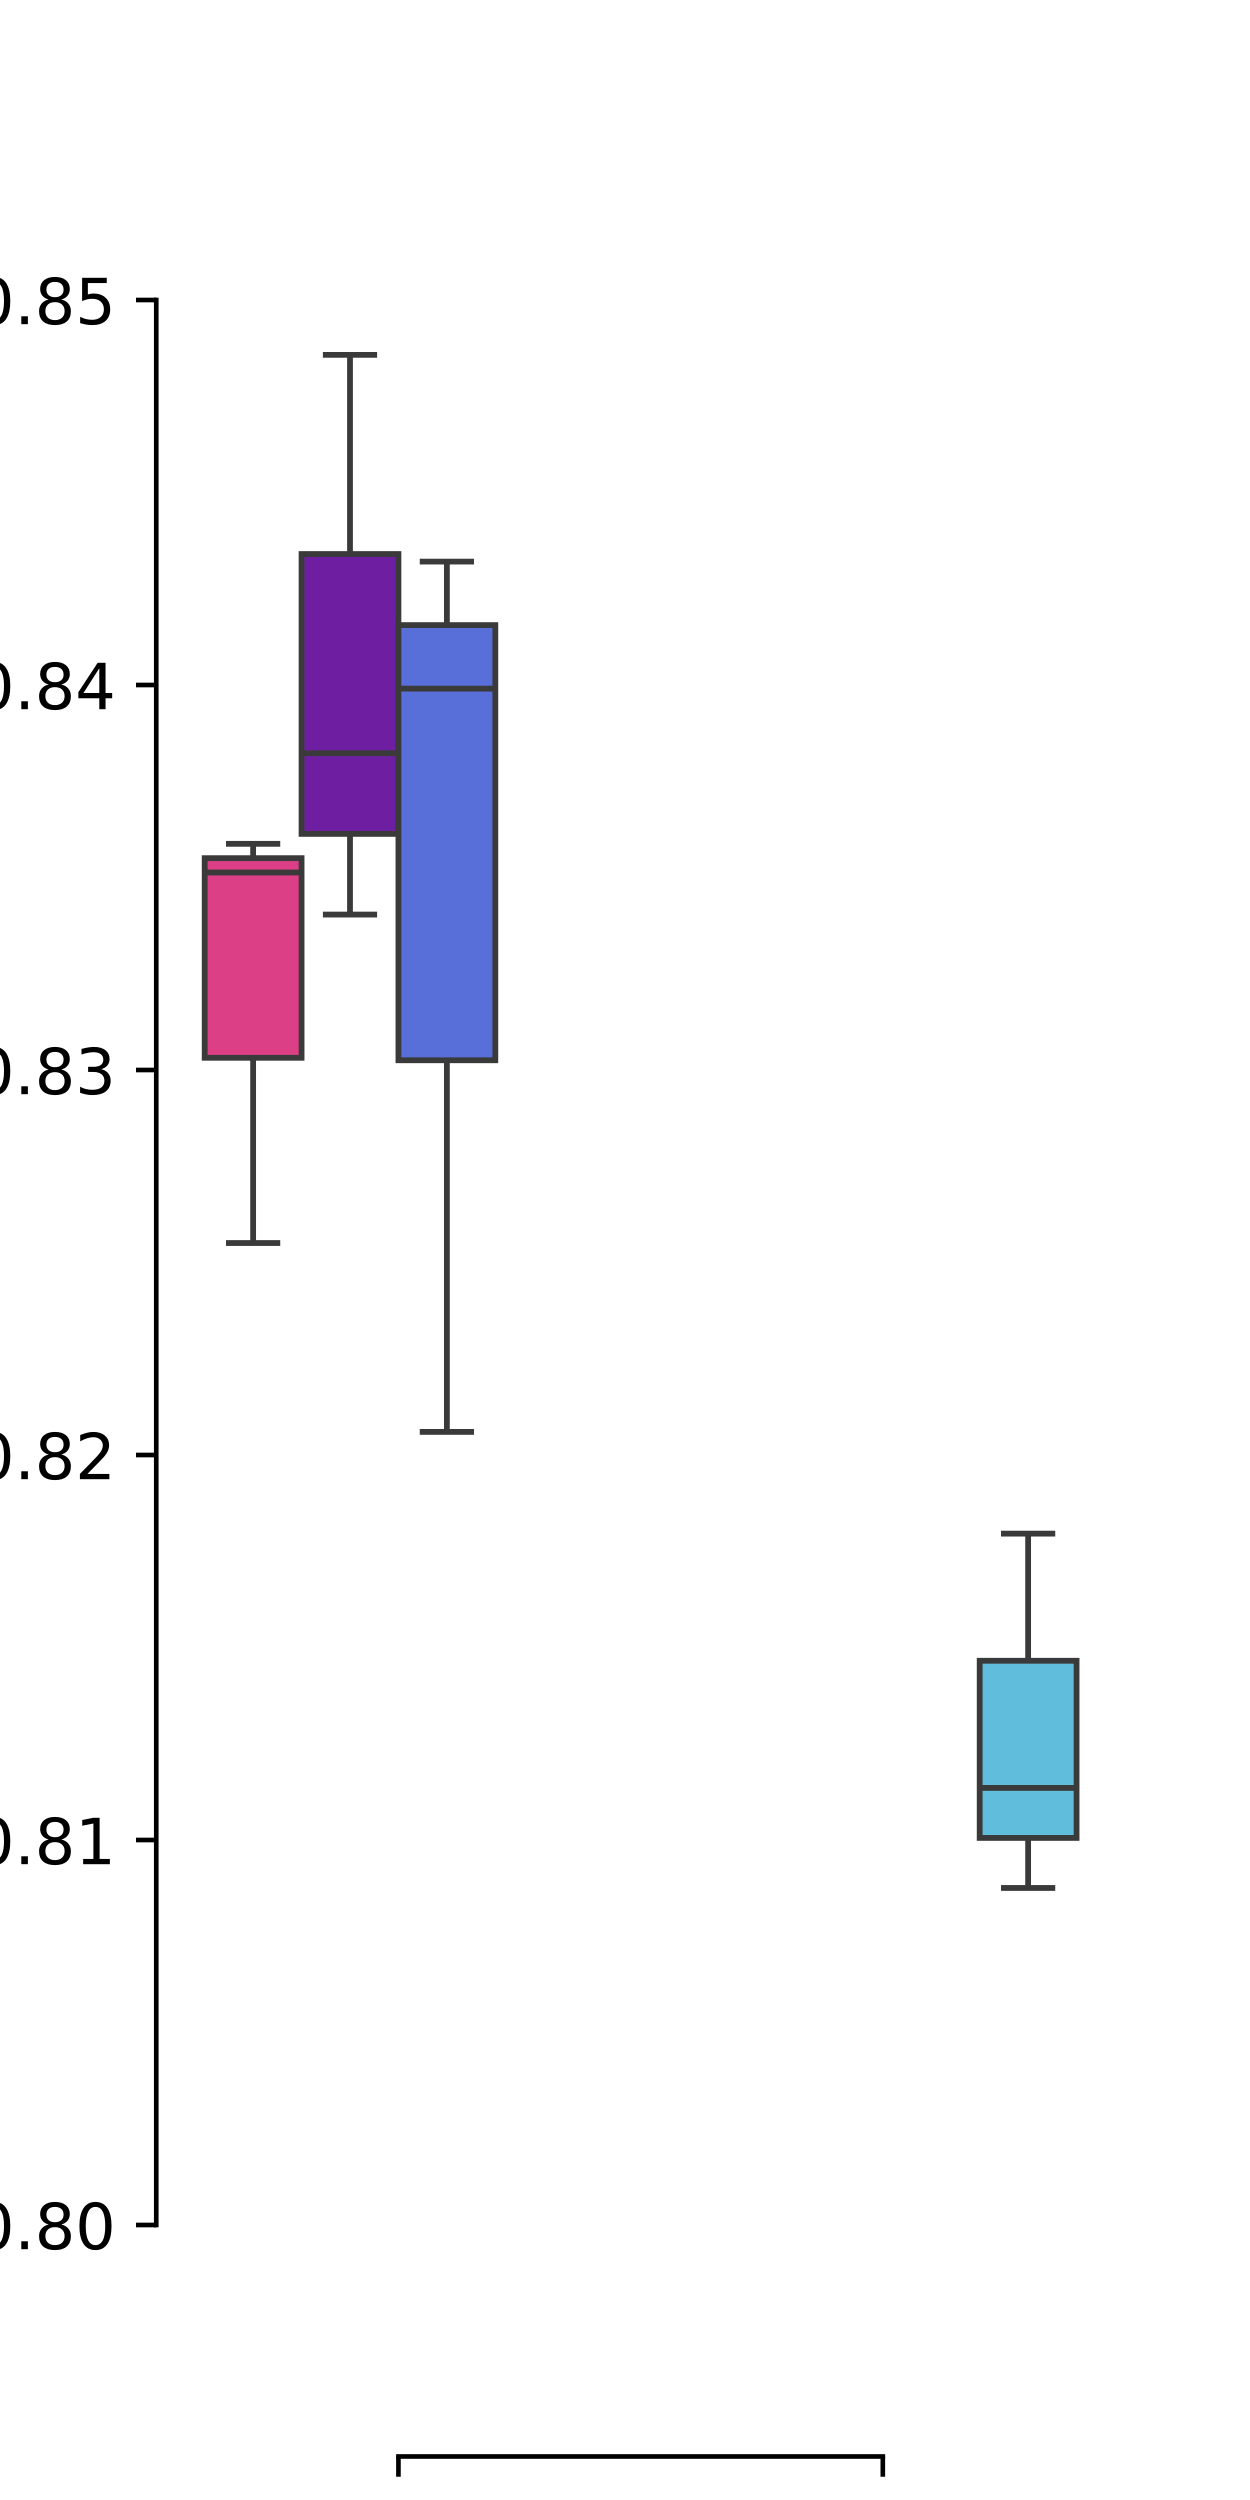
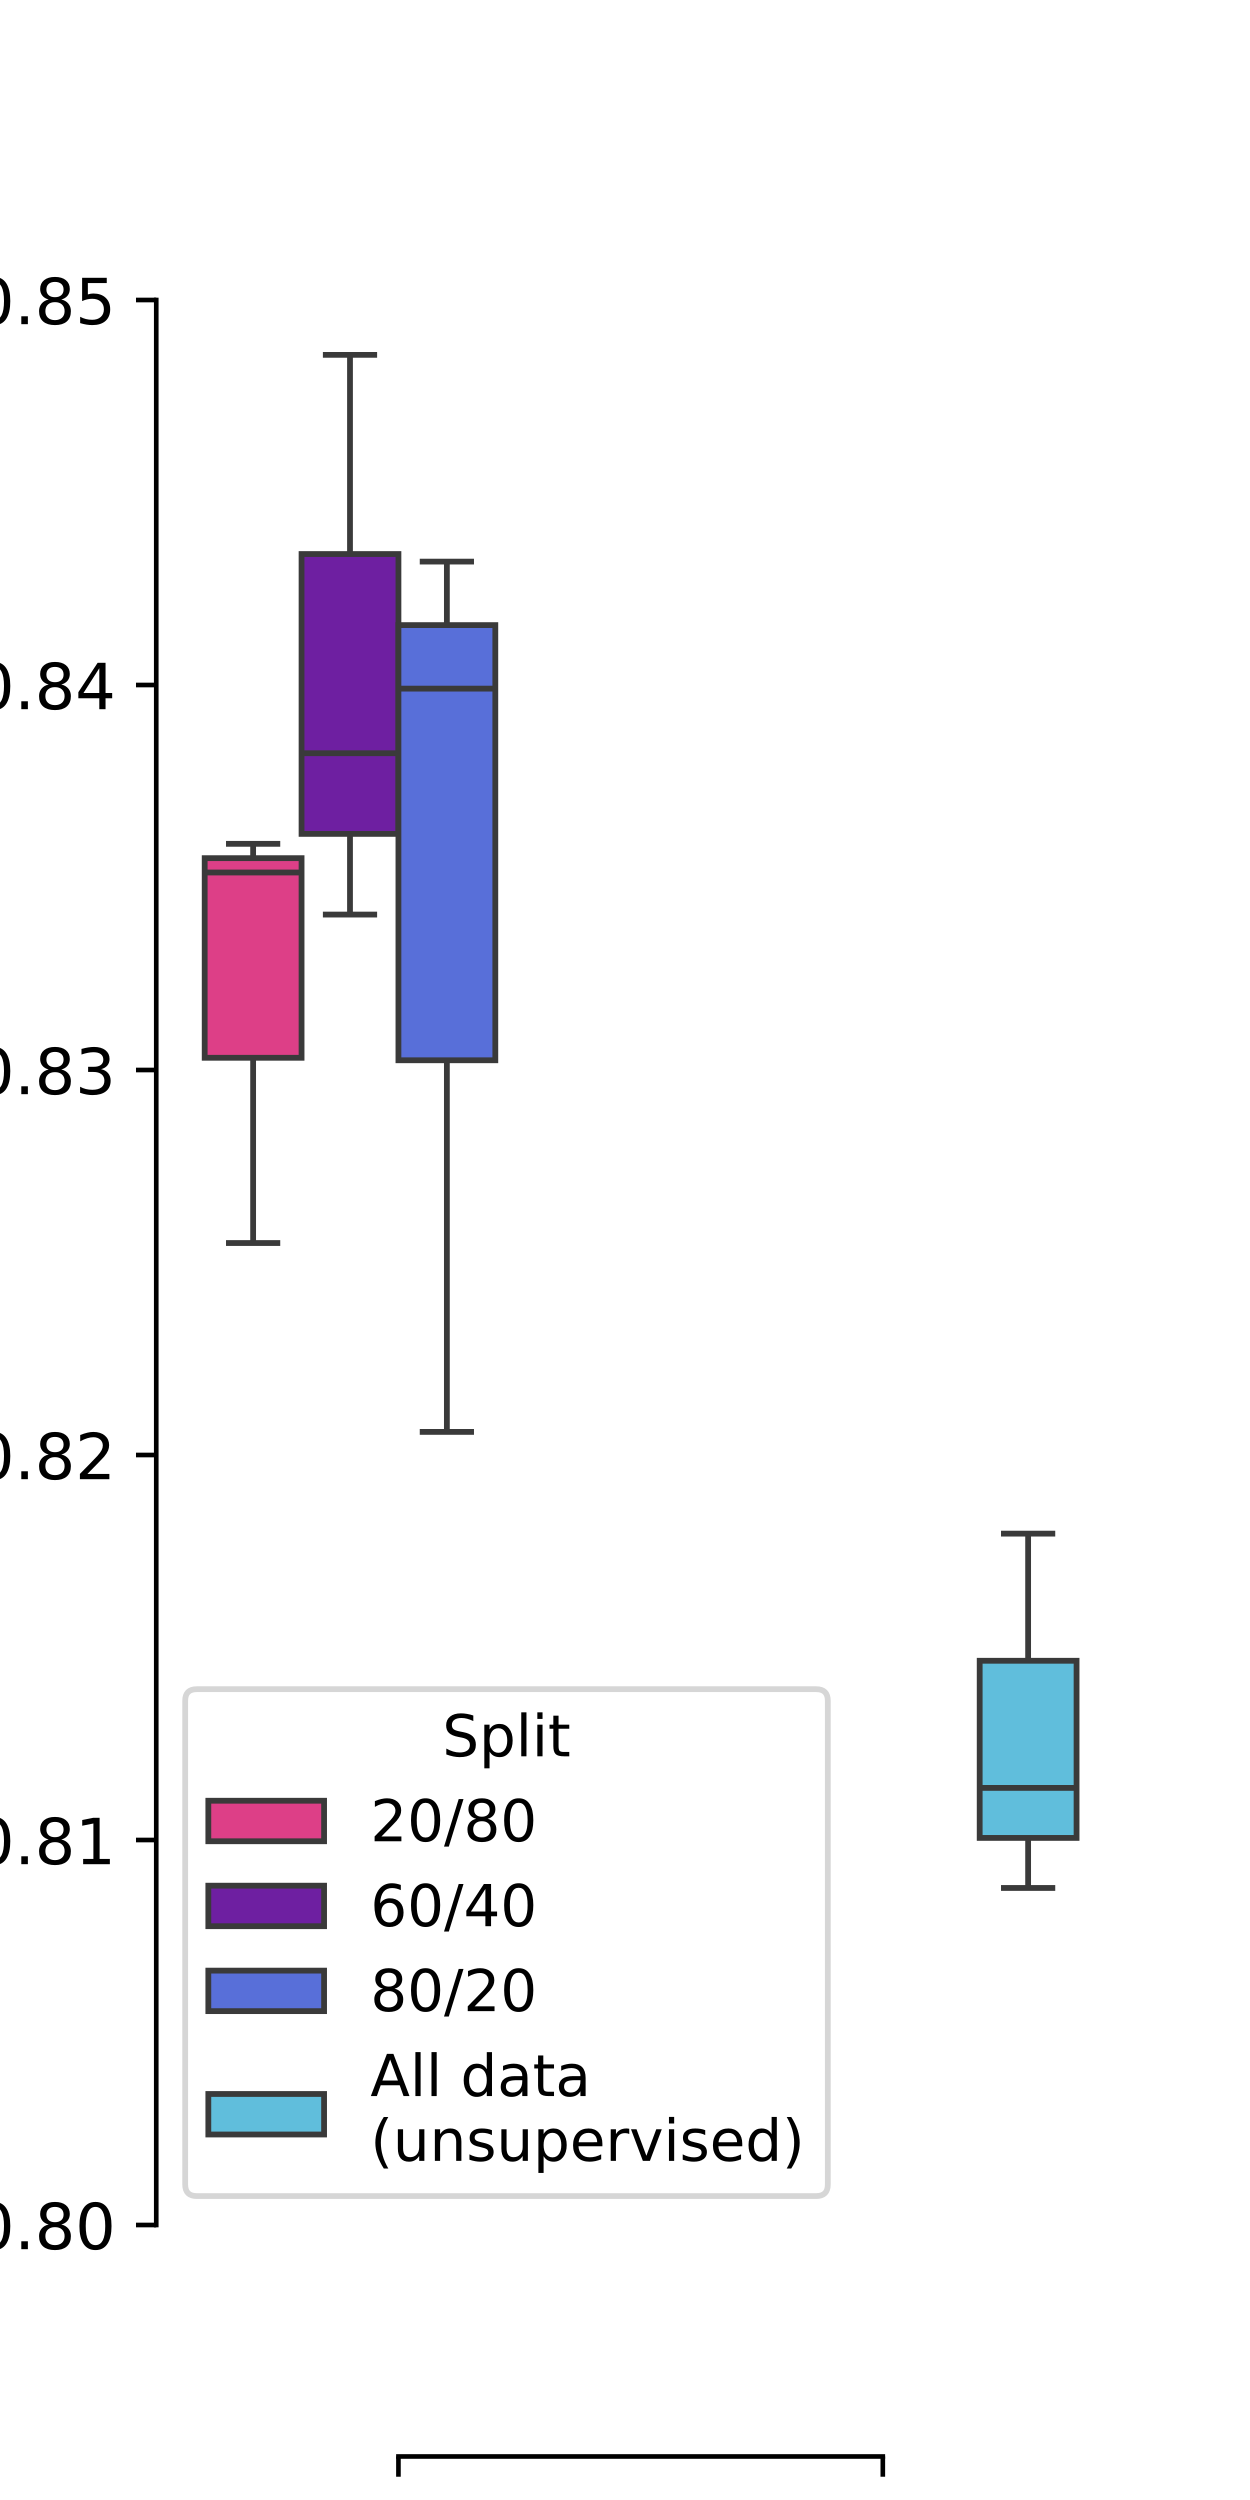
<svg xmlns="http://www.w3.org/2000/svg" xmlns:xlink="http://www.w3.org/1999/xlink" width="216pt" height="432pt" viewBox="0 0 216 432" version="1.1">
  <defs>
    <style type="text/css">*{stroke-linejoin: round; stroke-linecap: butt}</style>
  </defs>
  <g id="figure_1">
    <g id="patch_1">
      <path d="M 0 432 L 216 432 L 216 0 L 0 0 z " style="fill: #ffffff" />
    </g>
    <g id="axes_1">
      <g id="patch_2">
        <path d="M 27 384.48 L 194.4 384.48 L 194.4 51.84 L 27 51.84 z " style="fill: #ffffff" />
      </g>
      <g id="patch_3">
-         <path d="M 68.85 5706.72 L 68.85 5706.72 L 68.85 5706.72 L 68.85 5706.72 z " clip-path="url(#p097e511b69)" style="fill: #dd3f87; stroke: #3a3a3a; stroke-linejoin: miter" />
+         <path d="M 68.85 5706.72 L 68.85 5706.72 L 68.85 5706.72 L 68.85 5706.72 z " clip-path="url(#pd501fc13ac)" style="fill: #dd3f87; stroke: #3a3a3a; stroke-linejoin: miter" />
      </g>
      <g id="patch_4">
-         <path d="M 68.85 5706.72 L 68.85 5706.72 L 68.85 5706.72 L 68.85 5706.72 z " clip-path="url(#p097e511b69)" style="fill: #6e1fa1; stroke: #3a3a3a; stroke-linejoin: miter" />
+         <path d="M 68.85 5706.72 L 68.85 5706.72 L 68.85 5706.72 L 68.85 5706.72 z " clip-path="url(#pd501fc13ac)" style="fill: #6e1fa1; stroke: #3a3a3a; stroke-linejoin: miter" />
      </g>
      <g id="patch_5">
-         <path d="M 68.85 5706.72 L 68.85 5706.72 L 68.85 5706.72 L 68.85 5706.72 z " clip-path="url(#p097e511b69)" style="fill: #586fd9; stroke: #3a3a3a; stroke-linejoin: miter" />
+         <path d="M 68.85 5706.72 L 68.85 5706.72 L 68.85 5706.72 L 68.85 5706.72 z " clip-path="url(#pd501fc13ac)" style="fill: #586fd9; stroke: #3a3a3a; stroke-linejoin: miter" />
      </g>
      <g id="patch_6">
-         <path d="M 68.85 5706.72 L 68.85 5706.72 L 68.85 5706.72 L 68.85 5706.72 z " clip-path="url(#p097e511b69)" style="fill: #60bedc; stroke: #3a3a3a; stroke-linejoin: miter" />
+         <path d="M 68.85 5706.72 L 68.85 5706.72 L 68.85 5706.72 L 68.85 5706.72 z " clip-path="url(#pd501fc13ac)" style="fill: #60bedc; stroke: #3a3a3a; stroke-linejoin: miter" />
      </g>
      <g id="matplotlib.axis_1">
        <g id="xtick_1">
          <g id="line2d_1">
            <defs>
-               <path id="m60f9ea5b6d" d="M 0 0 L 0 3.5 " style="stroke: #000000; stroke-width: 0.8" />
-             </defs>
-             <g>
-               <use xlink:href="#m60f9ea5b6d" x="68.85" y="424.48" style="stroke: #000000; stroke-width: 0.8" />
+               <path id="m4175c23575" d="M 0 0 L 0 3.5 " style="stroke: #000000; stroke-width: 0.8" />
+             </defs>
+             <g>
+               <use xlink:href="#m4175c23575" x="68.85" y="424.48" style="stroke: #000000; stroke-width: 0.8" />
            </g>
          </g>
          <g id="text_1">
            <g transform="translate(49.42583 480.5311) rotate(-45) scale(0.11 -0.11)">
              <defs>
                <path id="DejaVuSans-53" d="M 3425 4513 L 3425 3897 Q 3066 4069 2747 4153 Q 2428 4238 2131 4238 Q 1616 4238 1336 4038 Q 1056 3838 1056 3469 Q 1056 3159 1242 3001 Q 1428 2844 1947 2747 L 2328 2669 Q 3034 2534 3370 2195 Q 3706 1856 3706 1288 Q 3706 609 3251 259 Q 2797 -91 1919 -91 Q 1588 -91 1214 -16 Q 841 59 441 206 L 441 856 Q 825 641 1194 531 Q 1563 422 1919 422 Q 2459 422 2753 634 Q 3047 847 3047 1241 Q 3047 1584 2836 1778 Q 2625 1972 2144 2069 L 1759 2144 Q 1053 2284 737 2584 Q 422 2884 422 3419 Q 422 4038 858 4394 Q 1294 4750 2059 4750 Q 2388 4750 2728 4690 Q 3069 4631 3425 4513 z " transform="scale(0.015625)" />
                <path id="DejaVuSans-77" d="M 269 3500 L 844 3500 L 1563 769 L 2278 3500 L 2956 3500 L 3675 769 L 4391 3500 L 4966 3500 L 4050 0 L 3372 0 L 2619 2869 L 1863 0 L 1184 0 L 269 3500 z " transform="scale(0.015625)" />
                <path id="DejaVuSans-69" d="M 603 3500 L 1178 3500 L 1178 0 L 603 0 L 603 3500 z M 603 4863 L 1178 4863 L 1178 4134 L 603 4134 L 603 4863 z " transform="scale(0.015625)" />
                <path id="DejaVuSans-6e" d="M 3513 2113 L 3513 0 L 2938 0 L 2938 2094 Q 2938 2591 2744 2837 Q 2550 3084 2163 3084 Q 1697 3084 1428 2787 Q 1159 2491 1159 1978 L 1159 0 L 581 0 L 581 3500 L 1159 3500 L 1159 2956 Q 1366 3272 1645 3428 Q 1925 3584 2291 3584 Q 2894 3584 3203 3211 Q 3513 2838 3513 2113 z " transform="scale(0.015625)" />
                <path id="DejaVuSans-55" d="M 556 4666 L 1191 4666 L 1191 1831 Q 1191 1081 1462 751 Q 1734 422 2344 422 Q 2950 422 3222 751 Q 3494 1081 3494 1831 L 3494 4666 L 4128 4666 L 4128 1753 Q 4128 841 3676 375 Q 3225 -91 2344 -91 Q 1459 -91 1007 375 Q 556 841 556 1753 L 556 4666 z " transform="scale(0.015625)" />
                <path id="DejaVuSans-4e" d="M 628 4666 L 1478 4666 L 3547 763 L 3547 4666 L 4159 4666 L 4159 0 L 3309 0 L 1241 3903 L 1241 0 L 628 0 L 628 4666 z " transform="scale(0.015625)" />
                <path id="DejaVuSans-65" d="M 3597 1894 L 3597 1613 L 953 1613 Q 991 1019 1311 708 Q 1631 397 2203 397 Q 2534 397 2845 478 Q 3156 559 3463 722 L 3463 178 Q 3153 47 2828 -22 Q 2503 -91 2169 -91 Q 1331 -91 842 396 Q 353 884 353 1716 Q 353 2575 817 3079 Q 1281 3584 2069 3584 Q 2775 3584 3186 3129 Q 3597 2675 3597 1894 z M 3022 2063 Q 3016 2534 2758 2815 Q 2500 3097 2075 3097 Q 1594 3097 1305 2825 Q 1016 2553 972 2059 L 3022 2063 z " transform="scale(0.015625)" />
                <path id="DejaVuSans-74" d="M 1172 4494 L 1172 3500 L 2356 3500 L 2356 3053 L 1172 3053 L 1172 1153 Q 1172 725 1289 603 Q 1406 481 1766 481 L 2356 481 L 2356 0 L 1766 0 Q 1100 0 847 248 Q 594 497 594 1153 L 594 3053 L 172 3053 L 172 3500 L 594 3500 L 594 4494 L 1172 4494 z " transform="scale(0.015625)" />
                <path id="DejaVuSans-52" d="M 2841 2188 Q 3044 2119 3236 1894 Q 3428 1669 3622 1275 L 4263 0 L 3584 0 L 2988 1197 Q 2756 1666 2539 1819 Q 2322 1972 1947 1972 L 1259 1972 L 1259 0 L 628 0 L 628 4666 L 2053 4666 Q 2853 4666 3247 4331 Q 3641 3997 3641 3322 Q 3641 2881 3436 2590 Q 3231 2300 2841 2188 z M 1259 4147 L 1259 2491 L 2053 2491 Q 2509 2491 2742 2702 Q 2975 2913 2975 3322 Q 2975 3731 2742 3939 Q 2509 4147 2053 4147 L 1259 4147 z " transform="scale(0.015625)" />
              </defs>
              <use xlink:href="#DejaVuSans-53" />
              <use xlink:href="#DejaVuSans-77" x="63.477" />
              <use xlink:href="#DejaVuSans-69" x="145.264" />
              <use xlink:href="#DejaVuSans-6e" x="173.047" />
              <use xlink:href="#DejaVuSans-55" x="236.426" />
              <use xlink:href="#DejaVuSans-4e" x="309.619" />
              <use xlink:href="#DejaVuSans-65" x="384.424" />
              <use xlink:href="#DejaVuSans-74" x="445.947" />
              <use xlink:href="#DejaVuSans-52" x="485.156" />
            </g>
          </g>
        </g>
        <g id="xtick_2">
          <g id="line2d_2">
            <g>
-               <use xlink:href="#m60f9ea5b6d" x="152.55" y="424.48" style="stroke: #000000; stroke-width: 0.8" />
+               <use xlink:href="#m4175c23575" x="152.55" y="424.48" style="stroke: #000000; stroke-width: 0.8" />
            </g>
          </g>
          <g id="text_2">
            <g transform="translate(144.0238 458.7352) rotate(-45) scale(0.11 -0.11)">
              <defs>
                <path id="DejaVuSans-57" d="M 213 4666 L 850 4666 L 1831 722 L 2809 4666 L 3519 4666 L 4500 722 L 5478 4666 L 6119 4666 L 4947 0 L 4153 0 L 3169 4050 L 2175 0 L 1381 0 L 213 4666 z " transform="scale(0.015625)" />
              </defs>
              <use xlink:href="#DejaVuSans-57" />
              <use xlink:href="#DejaVuSans-4e" x="98.877" />
              <use xlink:href="#DejaVuSans-65" x="173.682" />
              <use xlink:href="#DejaVuSans-74" x="235.205" />
            </g>
          </g>
        </g>
      </g>
      <g id="matplotlib.axis_2">
        <g id="ytick_1">
          <g id="line2d_3">
            <defs>
-               <path id="m0dca1860a4" d="M 0 0 L -3.5 0 " style="stroke: #000000; stroke-width: 0.8" />
-             </defs>
-             <g>
-               <use xlink:href="#m0dca1860a4" x="27" y="384.48" style="stroke: #000000; stroke-width: 0.8" />
+               <path id="m87dbad0f29" d="M 0 0 L -3.5 0 " style="stroke: #000000; stroke-width: 0.8" />
+             </defs>
+             <g>
+               <use xlink:href="#m87dbad0f29" x="27" y="384.48" style="stroke: #000000; stroke-width: 0.8" />
            </g>
          </g>
          <g id="text_3">
            <g transform="translate(-4.492188 388.6591) scale(0.11 -0.11)">
              <defs>
                <path id="DejaVuSans-30" d="M 2034 4250 Q 1547 4250 1301 3770 Q 1056 3291 1056 2328 Q 1056 1369 1301 889 Q 1547 409 2034 409 Q 2525 409 2770 889 Q 3016 1369 3016 2328 Q 3016 3291 2770 3770 Q 2525 4250 2034 4250 z M 2034 4750 Q 2819 4750 3233 4129 Q 3647 3509 3647 2328 Q 3647 1150 3233 529 Q 2819 -91 2034 -91 Q 1250 -91 836 529 Q 422 1150 422 2328 Q 422 3509 836 4129 Q 1250 4750 2034 4750 z " transform="scale(0.015625)" />
                <path id="DejaVuSans-2e" d="M 684 794 L 1344 794 L 1344 0 L 684 0 L 684 794 z " transform="scale(0.015625)" />
                <path id="DejaVuSans-38" d="M 2034 2216 Q 1584 2216 1326 1975 Q 1069 1734 1069 1313 Q 1069 891 1326 650 Q 1584 409 2034 409 Q 2484 409 2743 651 Q 3003 894 3003 1313 Q 3003 1734 2745 1975 Q 2488 2216 2034 2216 z M 1403 2484 Q 997 2584 770 2862 Q 544 3141 544 3541 Q 544 4100 942 4425 Q 1341 4750 2034 4750 Q 2731 4750 3128 4425 Q 3525 4100 3525 3541 Q 3525 3141 3298 2862 Q 3072 2584 2669 2484 Q 3125 2378 3379 2068 Q 3634 1759 3634 1313 Q 3634 634 3220 271 Q 2806 -91 2034 -91 Q 1263 -91 848 271 Q 434 634 434 1313 Q 434 1759 690 2068 Q 947 2378 1403 2484 z M 1172 3481 Q 1172 3119 1398 2916 Q 1625 2713 2034 2713 Q 2441 2713 2670 2916 Q 2900 3119 2900 3481 Q 2900 3844 2670 4047 Q 2441 4250 2034 4250 Q 1625 4250 1398 4047 Q 1172 3844 1172 3481 z " transform="scale(0.015625)" />
              </defs>
              <use xlink:href="#DejaVuSans-30" />
              <use xlink:href="#DejaVuSans-2e" x="63.623" />
              <use xlink:href="#DejaVuSans-38" x="95.41" />
              <use xlink:href="#DejaVuSans-30" x="159.033" />
            </g>
          </g>
        </g>
        <g id="ytick_2">
          <g id="line2d_4">
            <g>
-               <use xlink:href="#m0dca1860a4" x="27" y="317.952" style="stroke: #000000; stroke-width: 0.8" />
+               <use xlink:href="#m87dbad0f29" x="27" y="317.952" style="stroke: #000000; stroke-width: 0.8" />
            </g>
          </g>
          <g id="text_4">
            <g transform="translate(-4.492188 322.1311) scale(0.11 -0.11)">
              <defs>
                <path id="DejaVuSans-31" d="M 794 531 L 1825 531 L 1825 4091 L 703 3866 L 703 4441 L 1819 4666 L 2450 4666 L 2450 531 L 3481 531 L 3481 0 L 794 0 L 794 531 z " transform="scale(0.015625)" />
              </defs>
              <use xlink:href="#DejaVuSans-30" />
              <use xlink:href="#DejaVuSans-2e" x="63.623" />
              <use xlink:href="#DejaVuSans-38" x="95.41" />
              <use xlink:href="#DejaVuSans-31" x="159.033" />
            </g>
          </g>
        </g>
        <g id="ytick_3">
          <g id="line2d_5">
            <g>
-               <use xlink:href="#m0dca1860a4" x="27" y="251.424" style="stroke: #000000; stroke-width: 0.8" />
+               <use xlink:href="#m87dbad0f29" x="27" y="251.424" style="stroke: #000000; stroke-width: 0.8" />
            </g>
          </g>
          <g id="text_5">
            <g transform="translate(-4.492188 255.6031) scale(0.11 -0.11)">
              <defs>
                <path id="DejaVuSans-32" d="M 1228 531 L 3431 531 L 3431 0 L 469 0 L 469 531 Q 828 903 1448 1529 Q 2069 2156 2228 2338 Q 2531 2678 2651 2914 Q 2772 3150 2772 3378 Q 2772 3750 2511 3984 Q 2250 4219 1831 4219 Q 1534 4219 1204 4116 Q 875 4013 500 3803 L 500 4441 Q 881 4594 1212 4672 Q 1544 4750 1819 4750 Q 2544 4750 2975 4387 Q 3406 4025 3406 3419 Q 3406 3131 3298 2873 Q 3191 2616 2906 2266 Q 2828 2175 2409 1742 Q 1991 1309 1228 531 z " transform="scale(0.015625)" />
              </defs>
              <use xlink:href="#DejaVuSans-30" />
              <use xlink:href="#DejaVuSans-2e" x="63.623" />
              <use xlink:href="#DejaVuSans-38" x="95.41" />
              <use xlink:href="#DejaVuSans-32" x="159.033" />
            </g>
          </g>
        </g>
        <g id="ytick_4">
          <g id="line2d_6">
            <g>
-               <use xlink:href="#m0dca1860a4" x="27" y="184.896" style="stroke: #000000; stroke-width: 0.8" />
+               <use xlink:href="#m87dbad0f29" x="27" y="184.896" style="stroke: #000000; stroke-width: 0.8" />
            </g>
          </g>
          <g id="text_6">
            <g transform="translate(-4.492188 189.0751) scale(0.11 -0.11)">
              <defs>
                <path id="DejaVuSans-33" d="M 2597 2516 Q 3050 2419 3304 2112 Q 3559 1806 3559 1356 Q 3559 666 3084 287 Q 2609 -91 1734 -91 Q 1441 -91 1130 -33 Q 819 25 488 141 L 488 750 Q 750 597 1062 519 Q 1375 441 1716 441 Q 2309 441 2620 675 Q 2931 909 2931 1356 Q 2931 1769 2642 2001 Q 2353 2234 1838 2234 L 1294 2234 L 1294 2753 L 1863 2753 Q 2328 2753 2575 2939 Q 2822 3125 2822 3475 Q 2822 3834 2567 4026 Q 2313 4219 1838 4219 Q 1578 4219 1281 4162 Q 984 4106 628 3988 L 628 4550 Q 988 4650 1302 4700 Q 1616 4750 1894 4750 Q 2613 4750 3031 4423 Q 3450 4097 3450 3541 Q 3450 3153 3228 2886 Q 3006 2619 2597 2516 z " transform="scale(0.015625)" />
              </defs>
              <use xlink:href="#DejaVuSans-30" />
              <use xlink:href="#DejaVuSans-2e" x="63.623" />
              <use xlink:href="#DejaVuSans-38" x="95.41" />
              <use xlink:href="#DejaVuSans-33" x="159.033" />
            </g>
          </g>
        </g>
        <g id="ytick_5">
          <g id="line2d_7">
            <g>
-               <use xlink:href="#m0dca1860a4" x="27" y="118.368" style="stroke: #000000; stroke-width: 0.8" />
+               <use xlink:href="#m87dbad0f29" x="27" y="118.368" style="stroke: #000000; stroke-width: 0.8" />
            </g>
          </g>
          <g id="text_7">
            <g transform="translate(-4.492188 122.5471) scale(0.11 -0.11)">
              <defs>
                <path id="DejaVuSans-34" d="M 2419 4116 L 825 1625 L 2419 1625 L 2419 4116 z M 2253 4666 L 3047 4666 L 3047 1625 L 3713 1625 L 3713 1100 L 3047 1100 L 3047 0 L 2419 0 L 2419 1100 L 313 1100 L 313 1709 L 2253 4666 z " transform="scale(0.015625)" />
              </defs>
              <use xlink:href="#DejaVuSans-30" />
              <use xlink:href="#DejaVuSans-2e" x="63.623" />
              <use xlink:href="#DejaVuSans-38" x="95.41" />
              <use xlink:href="#DejaVuSans-34" x="159.033" />
            </g>
          </g>
        </g>
        <g id="ytick_6">
          <g id="line2d_8">
            <g>
-               <use xlink:href="#m0dca1860a4" x="27" y="51.84" style="stroke: #000000; stroke-width: 0.8" />
+               <use xlink:href="#m87dbad0f29" x="27" y="51.84" style="stroke: #000000; stroke-width: 0.8" />
            </g>
          </g>
          <g id="text_8">
            <g transform="translate(-4.492188 56.01914) scale(0.11 -0.11)">
              <defs>
                <path id="DejaVuSans-35" d="M 691 4666 L 3169 4666 L 3169 4134 L 1269 4134 L 1269 2991 Q 1406 3038 1543 3061 Q 1681 3084 1819 3084 Q 2600 3084 3056 2656 Q 3513 2228 3513 1497 Q 3513 744 3044 326 Q 2575 -91 1722 -91 Q 1428 -91 1123 -41 Q 819 9 494 109 L 494 744 Q 775 591 1075 516 Q 1375 441 1709 441 Q 2250 441 2565 725 Q 2881 1009 2881 1497 Q 2881 1984 2565 2268 Q 2250 2553 1709 2553 Q 1456 2553 1204 2497 Q 953 2441 691 2322 L 691 4666 z " transform="scale(0.015625)" />
              </defs>
              <use xlink:href="#DejaVuSans-30" />
              <use xlink:href="#DejaVuSans-2e" x="63.623" />
              <use xlink:href="#DejaVuSans-38" x="95.41" />
              <use xlink:href="#DejaVuSans-35" x="159.033" />
            </g>
          </g>
        </g>
        <g id="text_9">
          <g transform="translate(-12.23563 287.9859) rotate(-90) scale(0.18 -0.18)">
            <defs>
              <path id="DejaVuSans-44" d="M 1259 4147 L 1259 519 L 2022 519 Q 2988 519 3436 956 Q 3884 1394 3884 2338 Q 3884 3275 3436 3711 Q 2988 4147 2022 4147 L 1259 4147 z M 628 4666 L 1925 4666 Q 3281 4666 3915 4102 Q 4550 3538 4550 2338 Q 4550 1131 3912 565 Q 3275 0 1925 0 L 628 0 L 628 4666 z " transform="scale(0.015625)" />
              <path id="DejaVuSans-63" d="M 3122 3366 L 3122 2828 Q 2878 2963 2633 3030 Q 2388 3097 2138 3097 Q 1578 3097 1268 2742 Q 959 2388 959 1747 Q 959 1106 1268 751 Q 1578 397 2138 397 Q 2388 397 2633 464 Q 2878 531 3122 666 L 3122 134 Q 2881 22 2623 -34 Q 2366 -91 2075 -91 Q 1284 -91 818 406 Q 353 903 353 1747 Q 353 2603 823 3093 Q 1294 3584 2113 3584 Q 2378 3584 2631 3529 Q 2884 3475 3122 3366 z " transform="scale(0.015625)" />
              <path id="DejaVuSans-20" transform="scale(0.015625)" />
              <path id="DejaVuSans-6f" d="M 1959 3097 Q 1497 3097 1228 2736 Q 959 2375 959 1747 Q 959 1119 1226 758 Q 1494 397 1959 397 Q 2419 397 2687 759 Q 2956 1122 2956 1747 Q 2956 2369 2687 2733 Q 2419 3097 1959 3097 z M 1959 3584 Q 2709 3584 3137 3096 Q 3566 2609 3566 1747 Q 3566 888 3137 398 Q 2709 -91 1959 -91 Q 1206 -91 779 398 Q 353 888 353 1747 Q 353 2609 779 3096 Q 1206 3584 1959 3584 z " transform="scale(0.015625)" />
              <path id="DejaVuSans-66" d="M 2375 4863 L 2375 4384 L 1825 4384 Q 1516 4384 1395 4259 Q 1275 4134 1275 3809 L 1275 3500 L 2222 3500 L 2222 3053 L 1275 3053 L 1275 0 L 697 0 L 697 3053 L 147 3053 L 147 3500 L 697 3500 L 697 3744 Q 697 4328 969 4595 Q 1241 4863 1831 4863 L 2375 4863 z " transform="scale(0.015625)" />
            </defs>
            <use xlink:href="#DejaVuSans-44" />
            <use xlink:href="#DejaVuSans-69" x="77.002" />
            <use xlink:href="#DejaVuSans-63" x="104.785" />
            <use xlink:href="#DejaVuSans-65" x="159.766" />
            <use xlink:href="#DejaVuSans-20" x="221.289" />
            <use xlink:href="#DejaVuSans-63" x="253.076" />
            <use xlink:href="#DejaVuSans-6f" x="308.057" />
            <use xlink:href="#DejaVuSans-65" x="369.238" />
            <use xlink:href="#DejaVuSans-66" x="430.762" />
            <use xlink:href="#DejaVuSans-66" x="465.967" />
            <use xlink:href="#DejaVuSans-69" x="501.172" />
            <use xlink:href="#DejaVuSans-63" x="528.955" />
            <use xlink:href="#DejaVuSans-69" x="583.936" />
            <use xlink:href="#DejaVuSans-65" x="611.719" />
            <use xlink:href="#DejaVuSans-6e" x="673.242" />
            <use xlink:href="#DejaVuSans-74" x="736.621" />
          </g>
        </g>
      </g>
      <g id="patch_7">
-         <path d="M 35.37 182.784 L 52.11 182.784 L 52.11 148.29 L 35.37 148.29 L 35.37 182.784 z " clip-path="url(#p097e511b69)" style="fill: #dd3f87; stroke: #3a3a3a; stroke-linejoin: miter" />
+         <path d="M 35.37 182.784 L 52.11 182.784 L 52.11 148.29 L 35.37 148.29 L 35.37 182.784 z " clip-path="url(#pd501fc13ac)" style="fill: #dd3f87; stroke: #3a3a3a; stroke-linejoin: miter" />
      </g>
      <g id="line2d_9">
-         <path d="M 43.74 182.784 L 43.74 214.8 " clip-path="url(#p097e511b69)" style="fill: none; stroke: #3a3a3a" />
+         <path d="M 43.74 182.784 L 43.74 214.8 " clip-path="url(#pd501fc13ac)" style="fill: none; stroke: #3a3a3a" />
      </g>
      <g id="line2d_10">
-         <path d="M 43.74 148.29 L 43.74 145.812 " clip-path="url(#p097e511b69)" style="fill: none; stroke: #3a3a3a" />
+         <path d="M 43.74 148.29 L 43.74 145.812 " clip-path="url(#pd501fc13ac)" style="fill: none; stroke: #3a3a3a" />
      </g>
      <g id="line2d_11">
-         <path d="M 39.555 214.8 L 47.925 214.8 " clip-path="url(#p097e511b69)" style="fill: none; stroke: #3a3a3a; stroke-linecap: square" />
+         <path d="M 39.555 214.8 L 47.925 214.8 " clip-path="url(#pd501fc13ac)" style="fill: none; stroke: #3a3a3a; stroke-linecap: square" />
      </g>
      <g id="line2d_12">
-         <path d="M 39.555 145.812 L 47.925 145.812 " clip-path="url(#p097e511b69)" style="fill: none; stroke: #3a3a3a; stroke-linecap: square" />
+         <path d="M 39.555 145.812 L 47.925 145.812 " clip-path="url(#pd501fc13ac)" style="fill: none; stroke: #3a3a3a; stroke-linecap: square" />
      </g>
      <g id="line2d_13" />
      <g id="patch_8">
-         <path d="M 52.11 144.096 L 68.85 144.096 L 68.85 95.738 L 52.11 95.738 L 52.11 144.096 z " clip-path="url(#p097e511b69)" style="fill: #6e1fa1; stroke: #3a3a3a; stroke-linejoin: miter" />
+         <path d="M 52.11 144.096 L 68.85 144.096 L 68.85 95.738 L 52.11 95.738 L 52.11 144.096 z " clip-path="url(#pd501fc13ac)" style="fill: #6e1fa1; stroke: #3a3a3a; stroke-linejoin: miter" />
      </g>
      <g id="line2d_14">
-         <path d="M 60.48 144.096 L 60.48 158.037 " clip-path="url(#p097e511b69)" style="fill: none; stroke: #3a3a3a" />
+         <path d="M 60.48 144.096 L 60.48 158.037 " clip-path="url(#pd501fc13ac)" style="fill: none; stroke: #3a3a3a" />
      </g>
      <g id="line2d_15">
-         <path d="M 60.48 95.738 L 60.48 61.322 " clip-path="url(#p097e511b69)" style="fill: none; stroke: #3a3a3a" />
+         <path d="M 60.48 95.738 L 60.48 61.322 " clip-path="url(#pd501fc13ac)" style="fill: none; stroke: #3a3a3a" />
      </g>
      <g id="line2d_16">
-         <path d="M 56.295 158.037 L 64.665 158.037 " clip-path="url(#p097e511b69)" style="fill: none; stroke: #3a3a3a; stroke-linecap: square" />
+         <path d="M 56.295 158.037 L 64.665 158.037 " clip-path="url(#pd501fc13ac)" style="fill: none; stroke: #3a3a3a; stroke-linecap: square" />
      </g>
      <g id="line2d_17">
-         <path d="M 56.295 61.322 L 64.665 61.322 " clip-path="url(#p097e511b69)" style="fill: none; stroke: #3a3a3a; stroke-linecap: square" />
+         <path d="M 56.295 61.322 L 64.665 61.322 " clip-path="url(#pd501fc13ac)" style="fill: none; stroke: #3a3a3a; stroke-linecap: square" />
      </g>
      <g id="line2d_18" />
      <g id="patch_9">
-         <path d="M 68.85 183.214 L 85.59 183.214 L 85.59 108.019 L 68.85 108.019 L 68.85 183.214 z " clip-path="url(#p097e511b69)" style="fill: #586fd9; stroke: #3a3a3a; stroke-linejoin: miter" />
+         <path d="M 68.85 183.214 L 85.59 183.214 L 85.59 108.019 L 68.85 108.019 L 68.85 183.214 z " clip-path="url(#pd501fc13ac)" style="fill: #586fd9; stroke: #3a3a3a; stroke-linejoin: miter" />
      </g>
      <g id="line2d_19">
-         <path d="M 77.22 183.214 L 77.22 247.436 " clip-path="url(#p097e511b69)" style="fill: none; stroke: #3a3a3a" />
+         <path d="M 77.22 183.214 L 77.22 247.436 " clip-path="url(#pd501fc13ac)" style="fill: none; stroke: #3a3a3a" />
      </g>
      <g id="line2d_20">
-         <path d="M 77.22 108.019 L 77.22 97.045 " clip-path="url(#p097e511b69)" style="fill: none; stroke: #3a3a3a" />
+         <path d="M 77.22 108.019 L 77.22 97.045 " clip-path="url(#pd501fc13ac)" style="fill: none; stroke: #3a3a3a" />
      </g>
      <g id="line2d_21">
-         <path d="M 73.035 247.436 L 81.405 247.436 " clip-path="url(#p097e511b69)" style="fill: none; stroke: #3a3a3a; stroke-linecap: square" />
+         <path d="M 73.035 247.436 L 81.405 247.436 " clip-path="url(#pd501fc13ac)" style="fill: none; stroke: #3a3a3a; stroke-linecap: square" />
      </g>
      <g id="line2d_22">
-         <path d="M 73.035 97.045 L 81.405 97.045 " clip-path="url(#p097e511b69)" style="fill: none; stroke: #3a3a3a; stroke-linecap: square" />
+         <path d="M 73.035 97.045 L 81.405 97.045 " clip-path="url(#pd501fc13ac)" style="fill: none; stroke: #3a3a3a; stroke-linecap: square" />
      </g>
      <g id="line2d_23" />
      <g id="patch_10">
-         <path d="M 169.29 317.592 L 186.03 317.592 L 186.03 286.98 L 169.29 286.98 L 169.29 317.592 z " clip-path="url(#p097e511b69)" style="fill: #60bedc; stroke: #3a3a3a; stroke-linejoin: miter" />
+         <path d="M 169.29 317.592 L 186.03 317.592 L 186.03 286.98 L 169.29 286.98 L 169.29 317.592 z " clip-path="url(#pd501fc13ac)" style="fill: #60bedc; stroke: #3a3a3a; stroke-linejoin: miter" />
      </g>
      <g id="line2d_24">
-         <path d="M 177.66 317.592 L 177.66 326.238 " clip-path="url(#p097e511b69)" style="fill: none; stroke: #3a3a3a" />
+         <path d="M 177.66 317.592 L 177.66 326.238 " clip-path="url(#pd501fc13ac)" style="fill: none; stroke: #3a3a3a" />
      </g>
      <g id="line2d_25">
-         <path d="M 177.66 286.98 L 177.66 265.014 " clip-path="url(#p097e511b69)" style="fill: none; stroke: #3a3a3a" />
+         <path d="M 177.66 286.98 L 177.66 265.014 " clip-path="url(#pd501fc13ac)" style="fill: none; stroke: #3a3a3a" />
      </g>
      <g id="line2d_26">
-         <path d="M 173.475 326.238 L 181.845 326.238 " clip-path="url(#p097e511b69)" style="fill: none; stroke: #3a3a3a; stroke-linecap: square" />
+         <path d="M 173.475 326.238 L 181.845 326.238 " clip-path="url(#pd501fc13ac)" style="fill: none; stroke: #3a3a3a; stroke-linecap: square" />
      </g>
      <g id="line2d_27">
-         <path d="M 173.475 265.014 L 181.845 265.014 " clip-path="url(#p097e511b69)" style="fill: none; stroke: #3a3a3a; stroke-linecap: square" />
+         <path d="M 173.475 265.014 L 181.845 265.014 " clip-path="url(#pd501fc13ac)" style="fill: none; stroke: #3a3a3a; stroke-linecap: square" />
      </g>
      <g id="line2d_28" />
      <g id="line2d_29">
-         <path d="M 35.37 150.767 L 52.11 150.767 " clip-path="url(#p097e511b69)" style="fill: none; stroke: #3a3a3a" />
+         <path d="M 35.37 150.767 L 52.11 150.767 " clip-path="url(#pd501fc13ac)" style="fill: none; stroke: #3a3a3a" />
      </g>
      <g id="line2d_30">
-         <path d="M 52.11 130.155 L 68.85 130.155 " clip-path="url(#p097e511b69)" style="fill: none; stroke: #3a3a3a" />
+         <path d="M 52.11 130.155 L 68.85 130.155 " clip-path="url(#pd501fc13ac)" style="fill: none; stroke: #3a3a3a" />
      </g>
      <g id="line2d_31">
-         <path d="M 68.85 118.992 L 85.59 118.992 " clip-path="url(#p097e511b69)" style="fill: none; stroke: #3a3a3a" />
+         <path d="M 68.85 118.992 L 85.59 118.992 " clip-path="url(#pd501fc13ac)" style="fill: none; stroke: #3a3a3a" />
      </g>
      <g id="line2d_32">
-         <path d="M 169.29 308.947 L 186.03 308.947 " clip-path="url(#p097e511b69)" style="fill: none; stroke: #3a3a3a" />
+         <path d="M 169.29 308.947 L 186.03 308.947 " clip-path="url(#pd501fc13ac)" style="fill: none; stroke: #3a3a3a" />
      </g>
      <g id="patch_11">
        <path d="M 27 384.48 L 27 51.84 " style="fill: none; stroke: #000000; stroke-width: 0.8; stroke-linejoin: miter; stroke-linecap: square" />
      </g>
      <g id="patch_12">
        <path d="M 68.85 424.48 L 152.55 424.48 " style="fill: none; stroke: #000000; stroke-width: 0.8; stroke-linejoin: miter; stroke-linecap: square" />
+       </g>
+       <g id="legend_1">
+         <g id="patch_13">
+           <path d="M 34 379.48 L 141.045 379.48 Q 143.045 379.48 143.045 377.48 L 143.045 293.892 Q 143.045 291.892 141.045 291.892 L 34 291.892 Q 32 291.892 32 293.892 L 32 377.48 Q 32 379.48 34 379.48 z " style="fill: #ffffff; opacity: 0.8; stroke: #cccccc; stroke-linejoin: miter" />
+         </g>
+         <g id="text_10">
+           <g transform="translate(76.43594 303.49) scale(0.1 -0.1)">
+             <defs>
+               <path id="DejaVuSans-70" d="M 1159 525 L 1159 -1331 L 581 -1331 L 581 3500 L 1159 3500 L 1159 2969 Q 1341 3281 1617 3432 Q 1894 3584 2278 3584 Q 2916 3584 3314 3078 Q 3713 2572 3713 1747 Q 3713 922 3314 415 Q 2916 -91 2278 -91 Q 1894 -91 1617 61 Q 1341 213 1159 525 z M 3116 1747 Q 3116 2381 2855 2742 Q 2594 3103 2138 3103 Q 1681 3103 1420 2742 Q 1159 2381 1159 1747 Q 1159 1113 1420 752 Q 1681 391 2138 391 Q 2594 391 2855 752 Q 3116 1113 3116 1747 z " transform="scale(0.015625)" />
+               <path id="DejaVuSans-6c" d="M 603 4863 L 1178 4863 L 1178 0 L 603 0 L 603 4863 z " transform="scale(0.015625)" />
+             </defs>
+             <use xlink:href="#DejaVuSans-53" />
+             <use xlink:href="#DejaVuSans-70" x="63.477" />
+             <use xlink:href="#DejaVuSans-6c" x="126.953" />
+             <use xlink:href="#DejaVuSans-69" x="154.736" />
+             <use xlink:href="#DejaVuSans-74" x="182.52" />
+           </g>
+         </g>
+         <g id="patch_14">
+           <path d="M 36 318.168 L 56 318.168 L 56 311.168 L 36 311.168 z " style="fill: #dd3f87; stroke: #3a3a3a; stroke-linejoin: miter" />
+         </g>
+         <g id="text_11">
+           <g transform="translate(64 318.1681) scale(0.1 -0.1)">
+             <defs>
+               <path id="DejaVuSans-2f" d="M 1625 4666 L 2156 4666 L 531 -594 L 0 -594 L 1625 4666 z " transform="scale(0.015625)" />
+             </defs>
+             <use xlink:href="#DejaVuSans-32" />
+             <use xlink:href="#DejaVuSans-30" x="63.623" />
+             <use xlink:href="#DejaVuSans-2f" x="127.246" />
+             <use xlink:href="#DejaVuSans-38" x="160.938" />
+             <use xlink:href="#DejaVuSans-30" x="224.561" />
+           </g>
+         </g>
+         <g id="patch_15">
+           <path d="M 36 332.846 L 56 332.846 L 56 325.846 L 36 325.846 z " style="fill: #6e1fa1; stroke: #3a3a3a; stroke-linejoin: miter" />
+         </g>
+         <g id="text_12">
+           <g transform="translate(64 332.8462) scale(0.1 -0.1)">
+             <defs>
+               <path id="DejaVuSans-36" d="M 2113 2584 Q 1688 2584 1439 2293 Q 1191 2003 1191 1497 Q 1191 994 1439 701 Q 1688 409 2113 409 Q 2538 409 2786 701 Q 3034 994 3034 1497 Q 3034 2003 2786 2293 Q 2538 2584 2113 2584 z M 3366 4563 L 3366 3988 Q 3128 4100 2886 4159 Q 2644 4219 2406 4219 Q 1781 4219 1451 3797 Q 1122 3375 1075 2522 Q 1259 2794 1537 2939 Q 1816 3084 2150 3084 Q 2853 3084 3261 2657 Q 3669 2231 3669 1497 Q 3669 778 3244 343 Q 2819 -91 2113 -91 Q 1303 -91 875 529 Q 447 1150 447 2328 Q 447 3434 972 4092 Q 1497 4750 2381 4750 Q 2619 4750 2861 4703 Q 3103 4656 3366 4563 z " transform="scale(0.015625)" />
+             </defs>
+             <use xlink:href="#DejaVuSans-36" />
+             <use xlink:href="#DejaVuSans-30" x="63.623" />
+             <use xlink:href="#DejaVuSans-2f" x="127.246" />
+             <use xlink:href="#DejaVuSans-34" x="160.938" />
+             <use xlink:href="#DejaVuSans-30" x="224.561" />
+           </g>
+         </g>
+         <g id="patch_16">
+           <path d="M 36 347.524 L 56 347.524 L 56 340.524 L 36 340.524 z " style="fill: #586fd9; stroke: #3a3a3a; stroke-linejoin: miter" />
+         </g>
+         <g id="text_13">
+           <g transform="translate(64 347.5244) scale(0.1 -0.1)">
+             <use xlink:href="#DejaVuSans-38" />
+             <use xlink:href="#DejaVuSans-30" x="63.623" />
+             <use xlink:href="#DejaVuSans-2f" x="127.246" />
+             <use xlink:href="#DejaVuSans-32" x="160.938" />
+             <use xlink:href="#DejaVuSans-30" x="224.561" />
+           </g>
+         </g>
+         <g id="patch_17">
+           <path d="M 36 368.841 L 56 368.841 L 56 361.841 L 36 361.841 z " style="fill: #60bedc; stroke: #3a3a3a; stroke-linejoin: miter" />
+         </g>
+         <g id="text_14">
+           <g transform="translate(64 362.2025) scale(0.1 -0.1)">
+             <defs>
+               <path id="DejaVuSans-41" d="M 2188 4044 L 1331 1722 L 3047 1722 L 2188 4044 z M 1831 4666 L 2547 4666 L 4325 0 L 3669 0 L 3244 1197 L 1141 1197 L 716 0 L 50 0 L 1831 4666 z " transform="scale(0.015625)" />
+               <path id="DejaVuSans-64" d="M 2906 2969 L 2906 4863 L 3481 4863 L 3481 0 L 2906 0 L 2906 525 Q 2725 213 2448 61 Q 2172 -91 1784 -91 Q 1150 -91 751 415 Q 353 922 353 1747 Q 353 2572 751 3078 Q 1150 3584 1784 3584 Q 2172 3584 2448 3432 Q 2725 3281 2906 2969 z M 947 1747 Q 947 1113 1208 752 Q 1469 391 1925 391 Q 2381 391 2643 752 Q 2906 1113 2906 1747 Q 2906 2381 2643 2742 Q 2381 3103 1925 3103 Q 1469 3103 1208 2742 Q 947 2381 947 1747 z " transform="scale(0.015625)" />
+               <path id="DejaVuSans-61" d="M 2194 1759 Q 1497 1759 1228 1600 Q 959 1441 959 1056 Q 959 750 1161 570 Q 1363 391 1709 391 Q 2188 391 2477 730 Q 2766 1069 2766 1631 L 2766 1759 L 2194 1759 z M 3341 1997 L 3341 0 L 2766 0 L 2766 531 Q 2569 213 2275 61 Q 1981 -91 1556 -91 Q 1019 -91 701 211 Q 384 513 384 1019 Q 384 1609 779 1909 Q 1175 2209 1959 2209 L 2766 2209 L 2766 2266 Q 2766 2663 2505 2880 Q 2244 3097 1772 3097 Q 1472 3097 1187 3025 Q 903 2953 641 2809 L 641 3341 Q 956 3463 1253 3523 Q 1550 3584 1831 3584 Q 2591 3584 2966 3190 Q 3341 2797 3341 1997 z " transform="scale(0.015625)" />
+             </defs>
+             <use xlink:href="#DejaVuSans-41" />
+             <use xlink:href="#DejaVuSans-6c" x="68.408" />
+             <use xlink:href="#DejaVuSans-6c" x="96.191" />
+             <use xlink:href="#DejaVuSans-20" x="123.975" />
+             <use xlink:href="#DejaVuSans-64" x="155.762" />
+             <use xlink:href="#DejaVuSans-61" x="219.238" />
+             <use xlink:href="#DejaVuSans-74" x="280.518" />
+             <use xlink:href="#DejaVuSans-61" x="319.727" />
+           </g>
+           <g transform="translate(64 373.4003) scale(0.1 -0.1)">
+             <defs>
+               <path id="DejaVuSans-28" d="M 1984 4856 Q 1566 4138 1362 3434 Q 1159 2731 1159 2009 Q 1159 1288 1364 580 Q 1569 -128 1984 -844 L 1484 -844 Q 1016 -109 783 600 Q 550 1309 550 2009 Q 550 2706 781 3412 Q 1013 4119 1484 4856 L 1984 4856 z " transform="scale(0.015625)" />
+               <path id="DejaVuSans-75" d="M 544 1381 L 544 3500 L 1119 3500 L 1119 1403 Q 1119 906 1312 657 Q 1506 409 1894 409 Q 2359 409 2629 706 Q 2900 1003 2900 1516 L 2900 3500 L 3475 3500 L 3475 0 L 2900 0 L 2900 538 Q 2691 219 2414 64 Q 2138 -91 1772 -91 Q 1169 -91 856 284 Q 544 659 544 1381 z M 1991 3584 L 1991 3584 z " transform="scale(0.015625)" />
+               <path id="DejaVuSans-73" d="M 2834 3397 L 2834 2853 Q 2591 2978 2328 3040 Q 2066 3103 1784 3103 Q 1356 3103 1142 2972 Q 928 2841 928 2578 Q 928 2378 1081 2264 Q 1234 2150 1697 2047 L 1894 2003 Q 2506 1872 2764 1633 Q 3022 1394 3022 966 Q 3022 478 2636 193 Q 2250 -91 1575 -91 Q 1294 -91 989 -36 Q 684 19 347 128 L 347 722 Q 666 556 975 473 Q 1284 391 1588 391 Q 1994 391 2212 530 Q 2431 669 2431 922 Q 2431 1156 2273 1281 Q 2116 1406 1581 1522 L 1381 1569 Q 847 1681 609 1914 Q 372 2147 372 2553 Q 372 3047 722 3315 Q 1072 3584 1716 3584 Q 2034 3584 2315 3537 Q 2597 3491 2834 3397 z " transform="scale(0.015625)" />
+               <path id="DejaVuSans-72" d="M 2631 2963 Q 2534 3019 2420 3045 Q 2306 3072 2169 3072 Q 1681 3072 1420 2755 Q 1159 2438 1159 1844 L 1159 0 L 581 0 L 581 3500 L 1159 3500 L 1159 2956 Q 1341 3275 1631 3429 Q 1922 3584 2338 3584 Q 2397 3584 2469 3576 Q 2541 3569 2628 3553 L 2631 2963 z " transform="scale(0.015625)" />
+               <path id="DejaVuSans-76" d="M 191 3500 L 800 3500 L 1894 563 L 2988 3500 L 3597 3500 L 2284 0 L 1503 0 L 191 3500 z " transform="scale(0.015625)" />
+               <path id="DejaVuSans-29" d="M 513 4856 L 1013 4856 Q 1481 4119 1714 3412 Q 1947 2706 1947 2009 Q 1947 1309 1714 600 Q 1481 -109 1013 -844 L 513 -844 Q 928 -128 1133 580 Q 1338 1288 1338 2009 Q 1338 2731 1133 3434 Q 928 4138 513 4856 z " transform="scale(0.015625)" />
+             </defs>
+             <use xlink:href="#DejaVuSans-28" />
+             <use xlink:href="#DejaVuSans-75" x="39.014" />
+             <use xlink:href="#DejaVuSans-6e" x="102.393" />
+             <use xlink:href="#DejaVuSans-73" x="165.771" />
+             <use xlink:href="#DejaVuSans-75" x="217.871" />
+             <use xlink:href="#DejaVuSans-70" x="281.25" />
+             <use xlink:href="#DejaVuSans-65" x="344.727" />
+             <use xlink:href="#DejaVuSans-72" x="406.25" />
+             <use xlink:href="#DejaVuSans-76" x="447.363" />
+             <use xlink:href="#DejaVuSans-69" x="506.543" />
+             <use xlink:href="#DejaVuSans-73" x="534.326" />
+             <use xlink:href="#DejaVuSans-65" x="586.426" />
+             <use xlink:href="#DejaVuSans-64" x="647.949" />
+             <use xlink:href="#DejaVuSans-29" x="711.426" />
+           </g>
+         </g>
      </g>
    </g>
  </g>
  <defs>
-     <clipPath id="p097e511b69">
+     <clipPath id="pd501fc13ac">
      <rect x="27" y="51.84" width="167.4" height="332.64" />
    </clipPath>
  </defs>
</svg>
